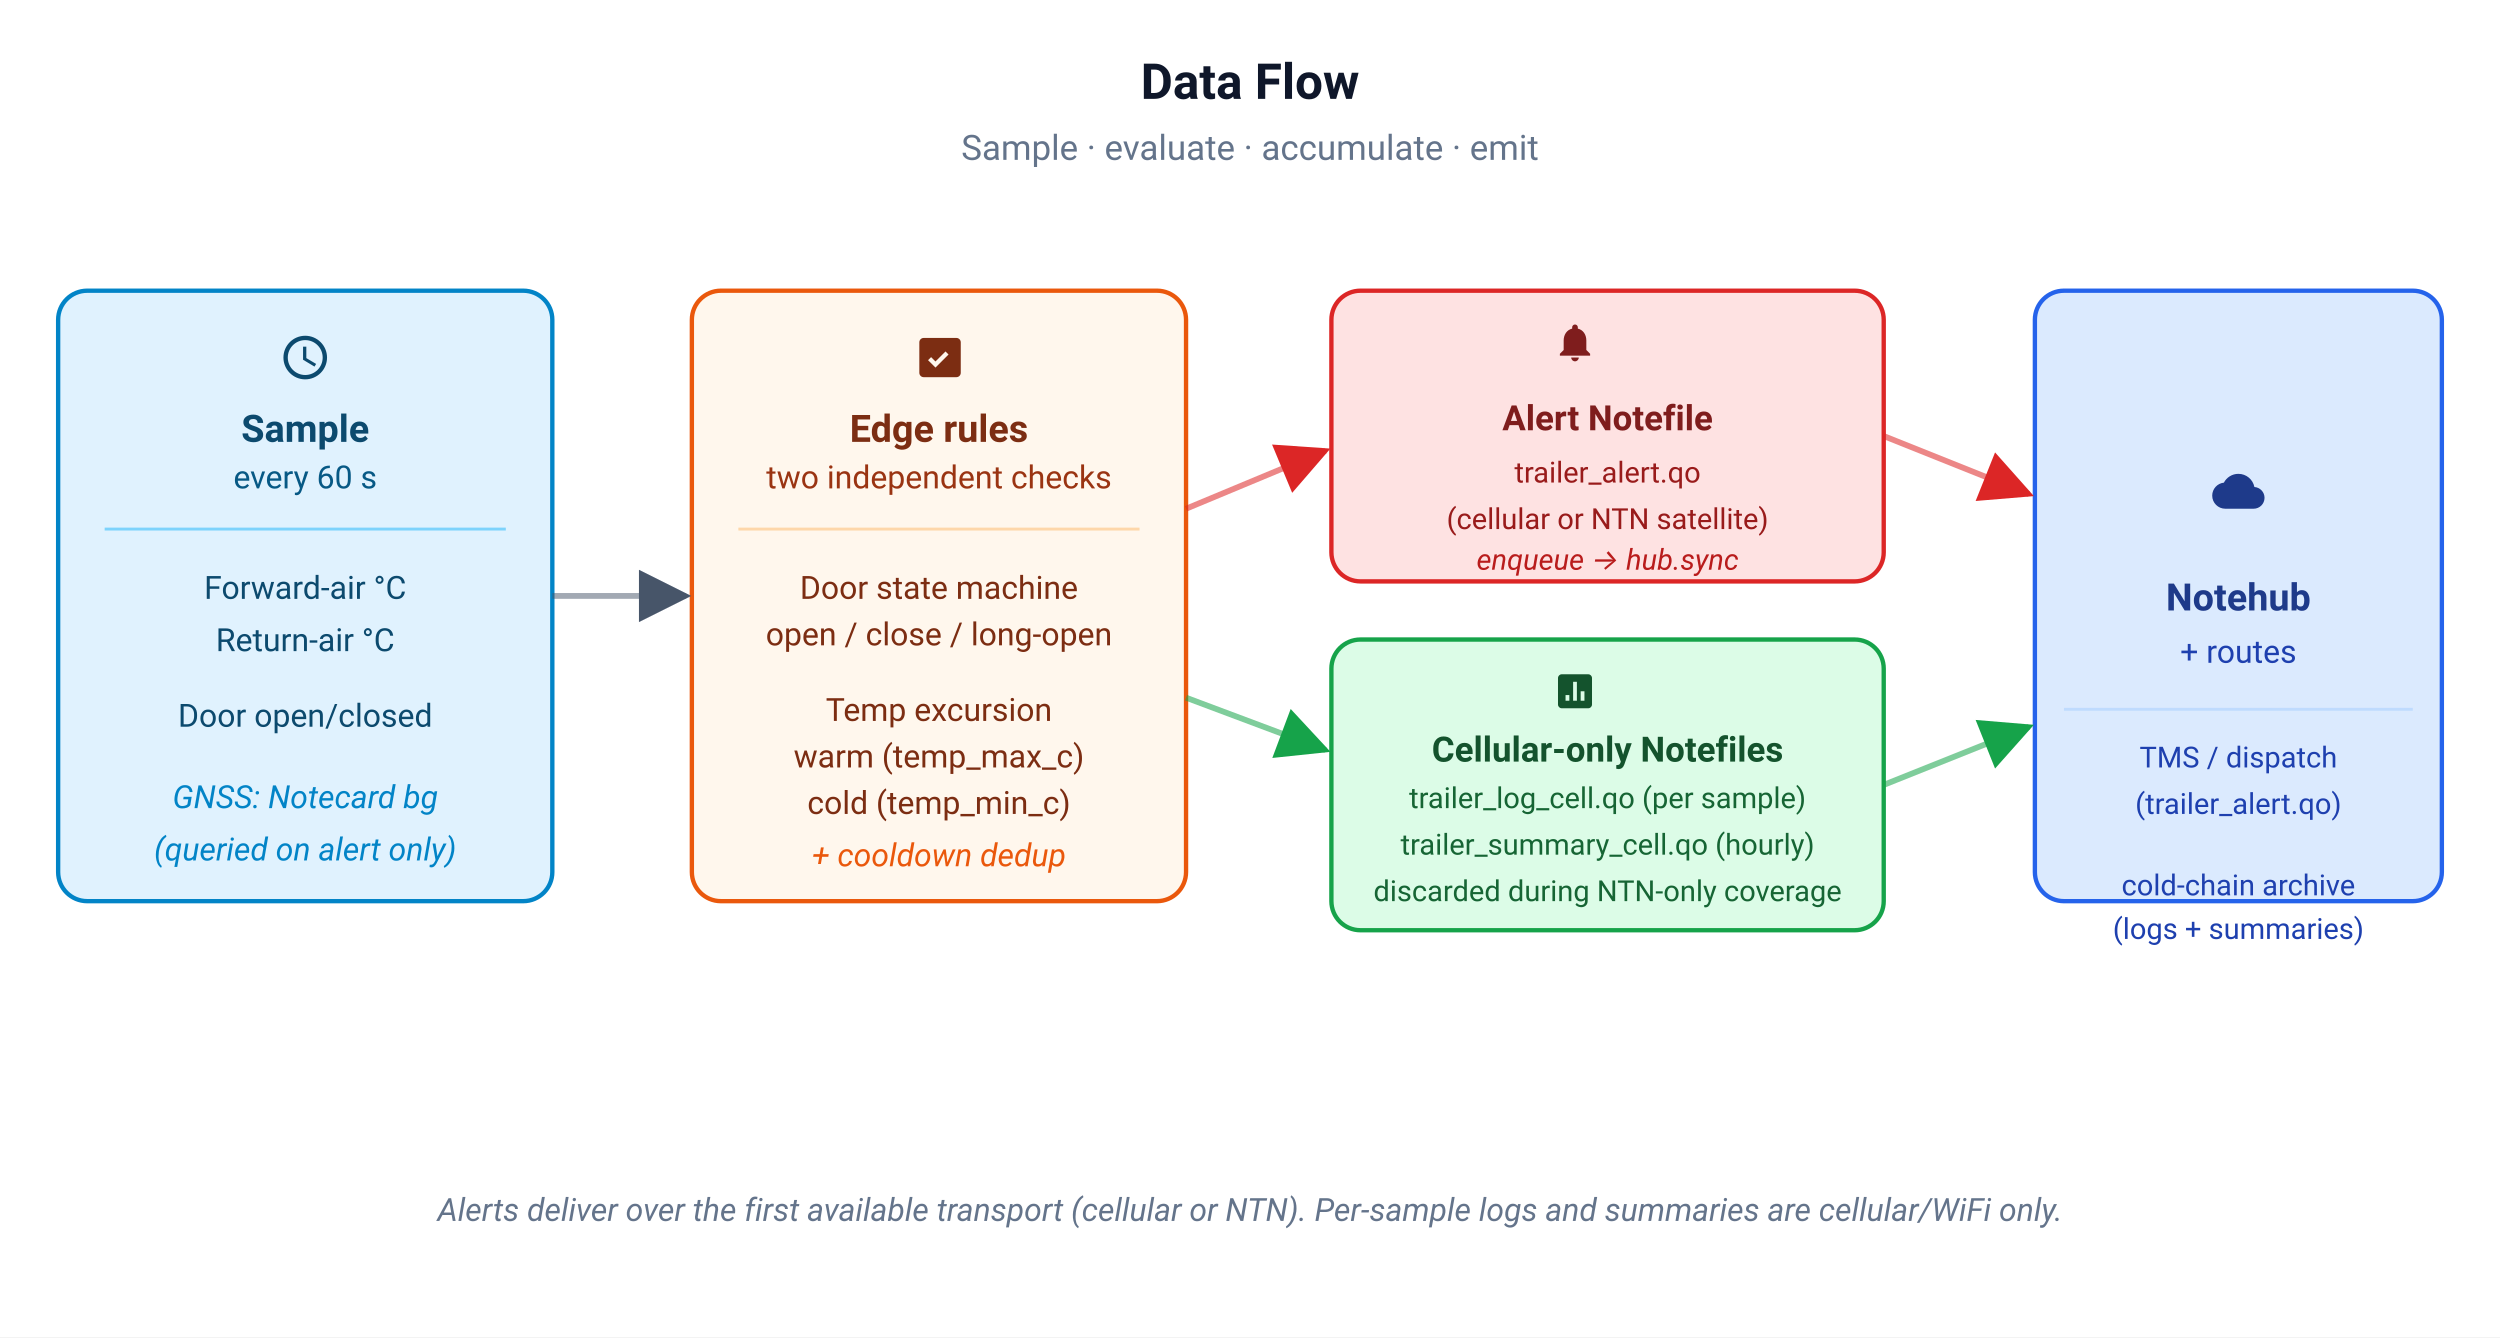
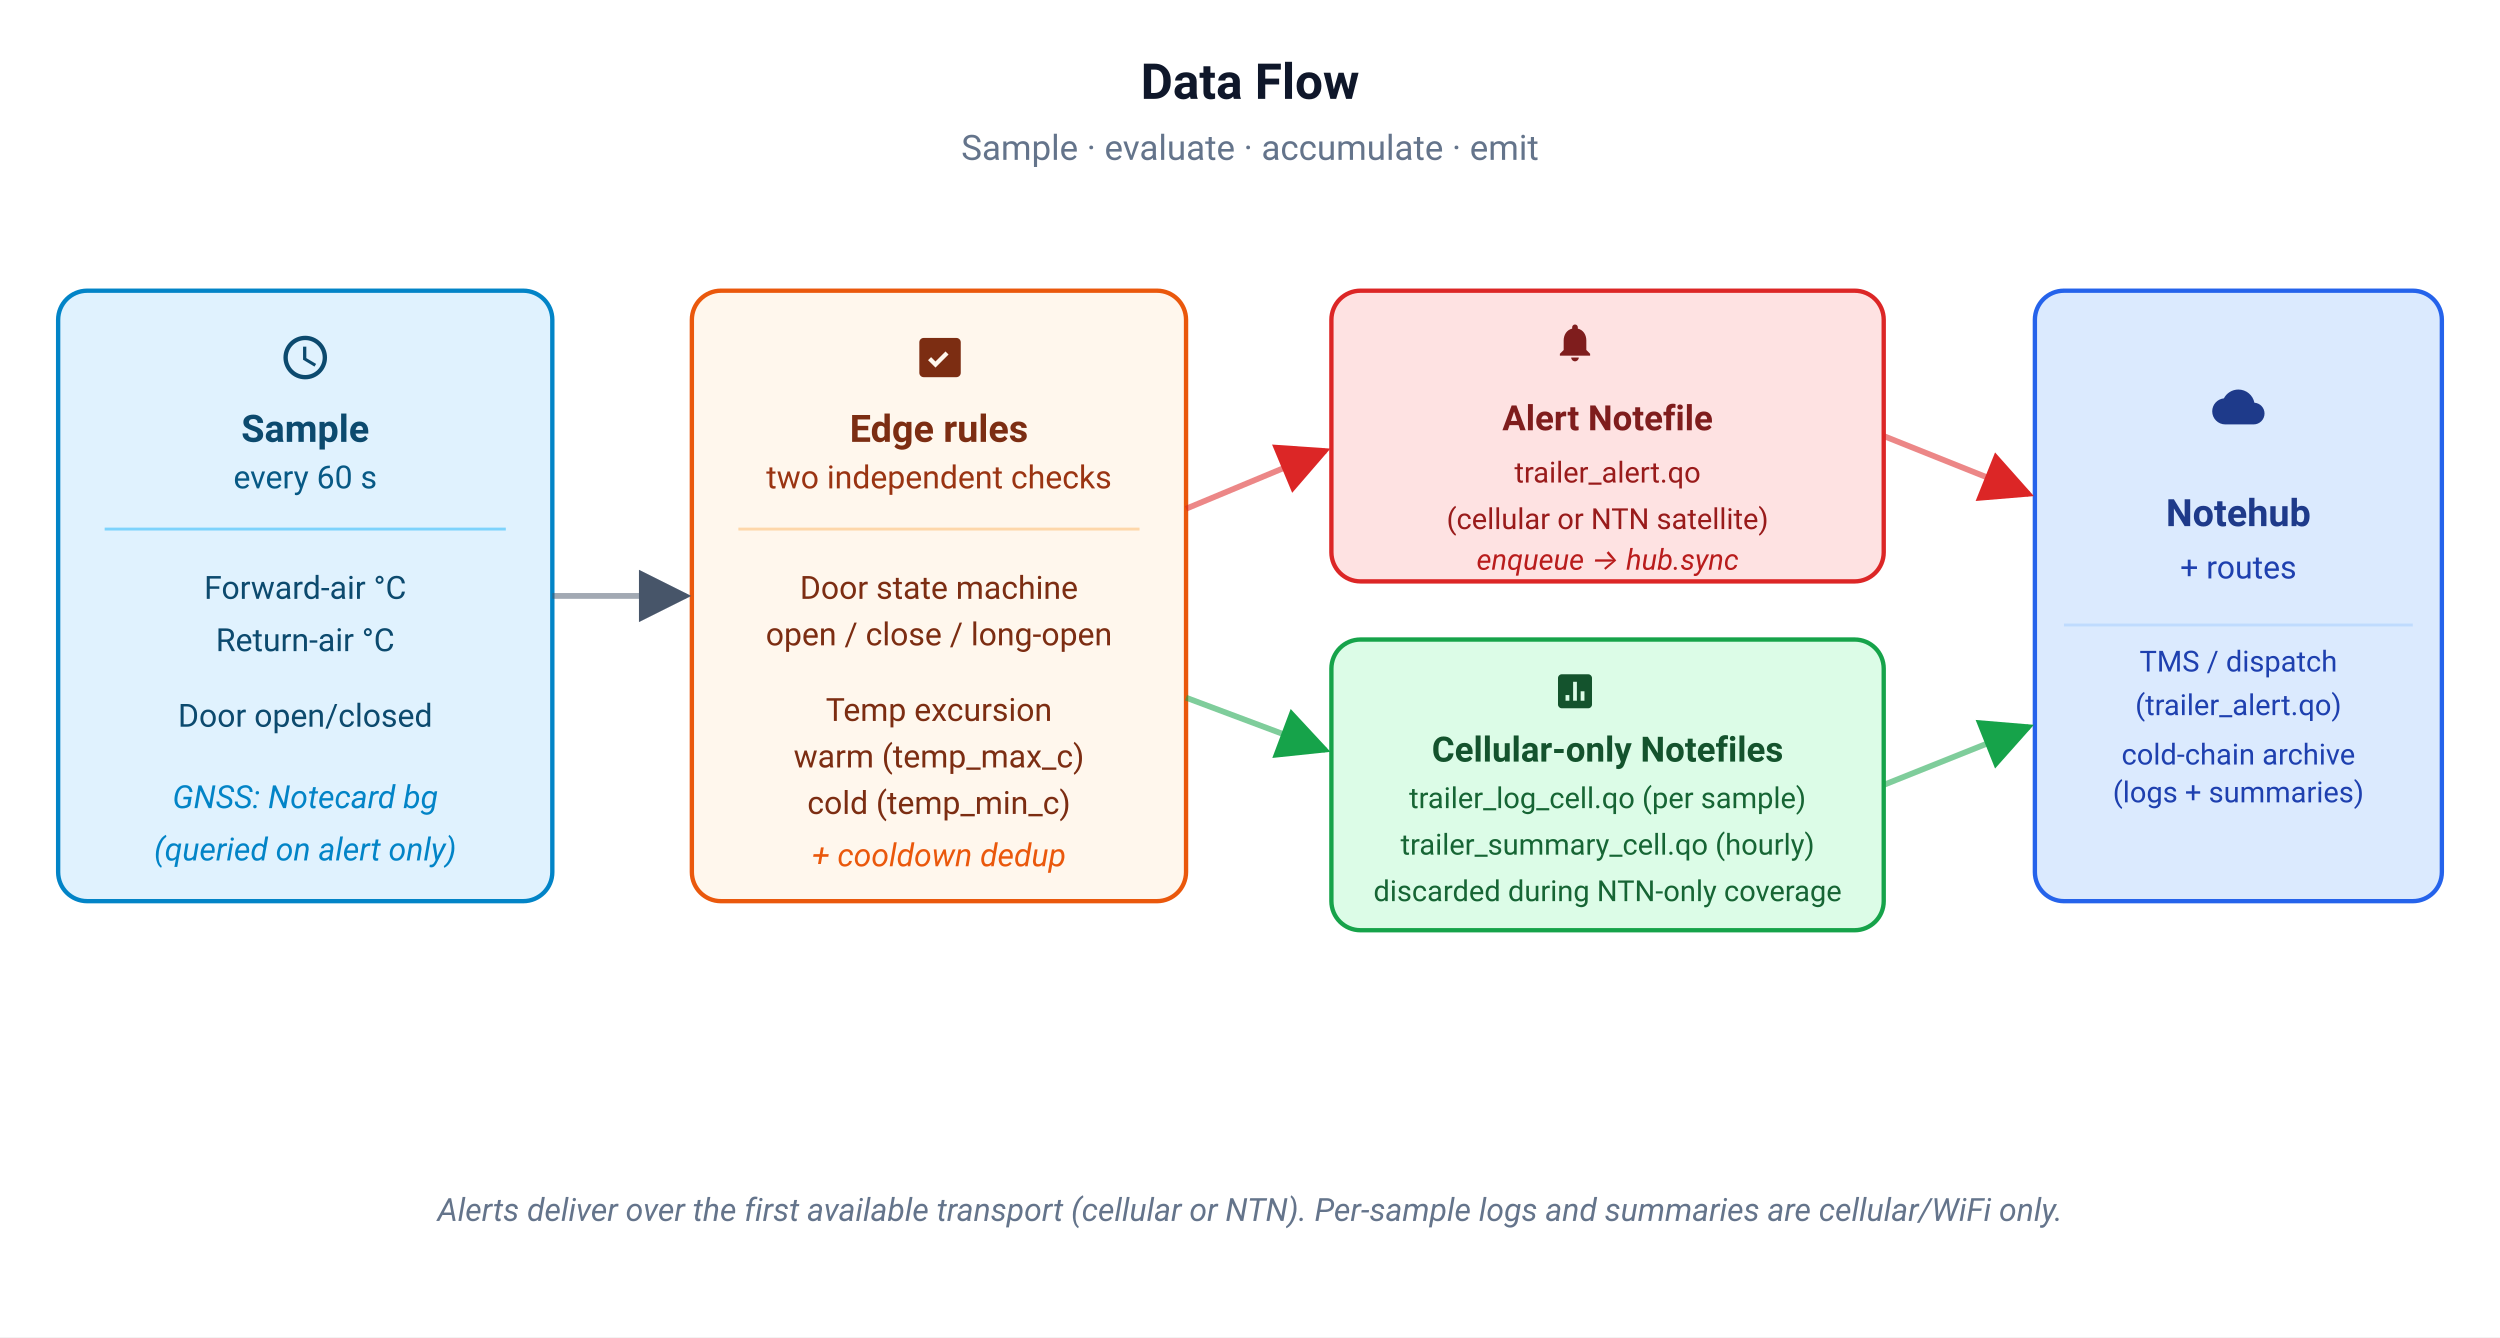
<svg xmlns="http://www.w3.org/2000/svg" viewBox="0 0 860 460" width="860" font-family="-apple-system,BlinkMacSystemFont,'Segoe UI',Roboto,sans-serif">
  <defs>
    <marker id="ar-gray" viewBox="0 0 10 10" refX="9" refY="5" markerWidth="9" markerHeight="9" orient="auto-start-reverse">
      <path d="M0,0 L10,5 L0,10 z" fill="#475569" />
    </marker>
    <marker id="ar-red" viewBox="0 0 10 10" refX="9" refY="5" markerWidth="9" markerHeight="9" orient="auto-start-reverse">
      <path d="M0,0 L10,5 L0,10 z" fill="#dc2626" />
    </marker>
    <marker id="ar-green" viewBox="0 0 10 10" refX="9" refY="5" markerWidth="9" markerHeight="9" orient="auto-start-reverse">
      <path d="M0,0 L10,5 L0,10 z" fill="#16a34a" />
    </marker>
    <marker id="ar-violet" viewBox="0 0 10 10" refX="9" refY="5" markerWidth="9" markerHeight="9" orient="auto-start-reverse">
      <path d="M0,0 L10,5 L0,10 z" fill="#7c3aed" />
    </marker>
    <marker id="ar-blue" viewBox="0 0 10 10" refX="9" refY="5" markerWidth="9" markerHeight="9" orient="auto-start-reverse">
      <path d="M0,0 L10,5 L0,10 z" fill="#2563eb" />
    </marker>
  </defs>
  <rect width="860" height="460" fill="#ffffff" />
  <text x="430" y="34" text-anchor="middle" font-size="17" font-weight="700" fill="#0f172a">Data Flow</text>
  <text x="430" y="55" text-anchor="middle" font-size="12" fill="#64748b">Sample · evaluate · accumulate · emit</text>
  <rect x="20" y="100" width="170" height="210" rx="10" fill="#e0f2fe" stroke="#0284c7" stroke-width="1.5" />
  <g transform="translate(96,114) scale(0.75)" fill="#0c4a6e">
    <path d="M11.99 2C6.47 2 2 6.48 2 12s4.47 10 9.99 10C17.52 22 22 17.52 22 12S17.52 2 11.99 2zM12 20c-4.42 0-8-3.58-8-8s3.58-8 8-8 8 3.58 8 8-3.58 8-8 8zm.5-13H11v6l5.25 3.15.75-1.23-4.5-2.67V7z" />
  </g>
  <text x="105" y="152" text-anchor="middle" font-size="13" font-weight="700" fill="#0c4a6e">Sample</text>
  <text x="105" y="168" text-anchor="middle" font-size="11" fill="#075985">every 60 s</text>
  <line x1="36" y1="182" x2="174" y2="182" stroke="#7dd3fc" />
  <g font-size="11" fill="#0c4a6e">
    <text x="105" y="206" text-anchor="middle">Forward-air °C</text>
    <text x="105" y="224" text-anchor="middle">Return-air °C</text>
    <text x="105" y="250" text-anchor="middle">Door open/closed</text>
    <text x="105" y="278" text-anchor="middle" font-style="italic" fill="#0284c7">GNSS: Notecard bg</text>
    <text x="105" y="296" text-anchor="middle" font-style="italic" fill="#0284c7">(queried on alert only)</text>
  </g>
  <rect x="238" y="100" width="170" height="210" rx="10" fill="#fff7ed" stroke="#ea580c" stroke-width="1.5" />
  <g transform="translate(314,114) scale(0.75)" fill="#7c2d12">
    <path d="M20 3H5c-1.1 0-2 .9-2 2v14c0 1.1.9 2 2 2h15c1.1 0 2-.9 2-2V5c0-1.1-.9-2-2-2zm-9.6 13.6L7 13.2l1.4-1.4 2 2 4.6-4.6 1.4 1.4-6 6z" />
  </g>
  <text x="323" y="152" text-anchor="middle" font-size="13" font-weight="700" fill="#7c2d12">Edge rules</text>
  <text x="323" y="168" text-anchor="middle" font-size="11" fill="#9a3412">two independent checks</text>
  <line x1="254" y1="182" x2="392" y2="182" stroke="#fed7aa" />
  <g font-size="11" fill="#7c2d12">
    <text x="323" y="206" text-anchor="middle">Door state machine</text>
    <text x="323" y="222" text-anchor="middle">open / close / long-open</text>
    <text x="323" y="248" text-anchor="middle">Temp excursion</text>
    <text x="323" y="264" text-anchor="middle">warm (temp_max_c)</text>
    <text x="323" y="280" text-anchor="middle">cold (temp_min_c)</text>
    <text x="323" y="298" text-anchor="middle" font-style="italic" fill="#ea580c">+ cooldown dedup</text>
  </g>
  <rect x="458" y="100" width="190" height="100" rx="10" fill="#fee2e2" stroke="#dc2626" stroke-width="1.5" />
  <g transform="translate(534,110) scale(0.65)" fill="#7f1d1d">
    <path d="M12 22c1.1 0 2-.9 2-2h-4c0 1.1.89 2 2 2zm6-6v-5c0-3.07-1.63-5.64-4.5-6.32V4c0-.83-.67-1.5-1.5-1.5s-1.5.67-1.5 1.5v.68C7.64 5.36 6 7.92 6 11v5l-2 2v1h16v-1l-2-2z" />
  </g>
  <text x="553" y="148" text-anchor="middle" font-size="12" font-weight="700" fill="#7f1d1d">Alert Notefile</text>
  <text x="553" y="166" text-anchor="middle" font-size="10" fill="#991b1b">trailer_alert.qo</text>
  <text x="553" y="182" text-anchor="middle" font-size="10" fill="#991b1b">(cellular or NTN satellite)</text>
  <text x="553" y="196" text-anchor="middle" font-size="10" fill="#b91c1c" font-style="italic">enqueue → hub.sync</text>
  <rect x="458" y="220" width="190" height="100" rx="10" fill="#dcfce7" stroke="#16a34a" stroke-width="1.5" />
  <g transform="translate(534,230) scale(0.65)" fill="#14532d">
    <path d="M19 3H5c-1.1 0-2 .9-2 2v14c0 1.1.9 2 2 2h14c1.1 0 2-.9 2-2V5c0-1.1-.9-2-2-2zM7 17v-3h2v3H7zm4 0V7h2v10h-2zm4 0v-5h2v5h-2z" />
  </g>
  <text x="553" y="262" text-anchor="middle" font-size="12" font-weight="700" fill="#14532d">Cellular-only Notefiles</text>
  <text x="553" y="278" text-anchor="middle" font-size="10" fill="#166534">trailer_log_cell.qo (per sample)</text>
  <text x="553" y="294" text-anchor="middle" font-size="10" fill="#166534">trailer_summary_cell.qo (hourly)</text>
  <text x="553" y="310" text-anchor="middle" font-size="10" fill="#166534">discarded during NTN-only coverage</text>
  <rect x="700" y="100" width="140" height="210" rx="10" fill="#dbeafe" stroke="#2563eb" stroke-width="1.5" />
-   <g transform="translate(761,160) scale(0.75)" fill="#1e3a8a">
+   <g transform="translate(761,131) scale(0.75)" fill="#1e3a8a">
    <path d="M19.35 10.04C18.67 6.59 15.64 4 12 4 9.11 4 6.6 5.64 5.35 8.04 2.34 8.36 0 10.91 0 14c0 3.31 2.69 6 6 6h13c2.76 0 5-2.24 5-5 0-2.64-2.05-4.78-4.65-4.96z" />
  </g>
-   <text x="770" y="210" text-anchor="middle" font-size="13" font-weight="700" fill="#1e3a8a">Notehub</text>
-   <text x="770" y="228" text-anchor="middle" font-size="11" fill="#1e40af">+ routes</text>
-   <line x1="710" y1="244" x2="830" y2="244" stroke="#bfdbfe" />
+   <text x="770" y="181" text-anchor="middle" font-size="13" font-weight="700" fill="#1e3a8a">Notehub</text>
+   <text x="770" y="199" text-anchor="middle" font-size="11" fill="#1e40af">+ routes</text>
+   <line x1="710" y1="215" x2="830" y2="215" stroke="#bfdbfe" />
  <g font-size="10" fill="#1e40af">
-     <text x="770" y="264" text-anchor="middle">TMS / dispatch</text>
-     <text x="770" y="280" text-anchor="middle">(trailer_alert.qo)</text>
-     <text x="770" y="308" text-anchor="middle">cold-chain archive</text>
-     <text x="770" y="323" text-anchor="middle">(logs + summaries)</text>
+     <text x="770" y="231" text-anchor="middle">TMS / dispatch</text>
+     <text x="770" y="246" text-anchor="middle">(trailer_alert.qo)</text>
+     <text x="770" y="263" text-anchor="middle">cold-chain archive</text>
+     <text x="770" y="276" text-anchor="middle">(logs + summaries)</text>
  </g>
  <line x1="190" y1="205" x2="236" y2="205" stroke="#475569" stroke-opacity="0.5" stroke-width="2" marker-end="url(#ar-gray)" />
  <line x1="408" y1="175" x2="456" y2="155" stroke="#dc2626" stroke-opacity="0.55" stroke-width="2" marker-end="url(#ar-red)" />
  <line x1="408" y1="240" x2="456" y2="258" stroke="#16a34a" stroke-opacity="0.55" stroke-width="2" marker-end="url(#ar-green)" />
  <line x1="648" y1="150" x2="698" y2="170" stroke="#dc2626" stroke-opacity="0.55" stroke-width="2" marker-end="url(#ar-red)" />
  <line x1="648" y1="270" x2="698" y2="250" stroke="#16a34a" stroke-opacity="0.55" stroke-width="2" marker-end="url(#ar-green)" />
  <text x="430" y="420" text-anchor="middle" font-size="11" fill="#64748b" font-style="italic">Alerts deliver over the first available transport (cellular or NTN). Per-sample logs and summaries are cellular/WiFi only.</text>
</svg>
